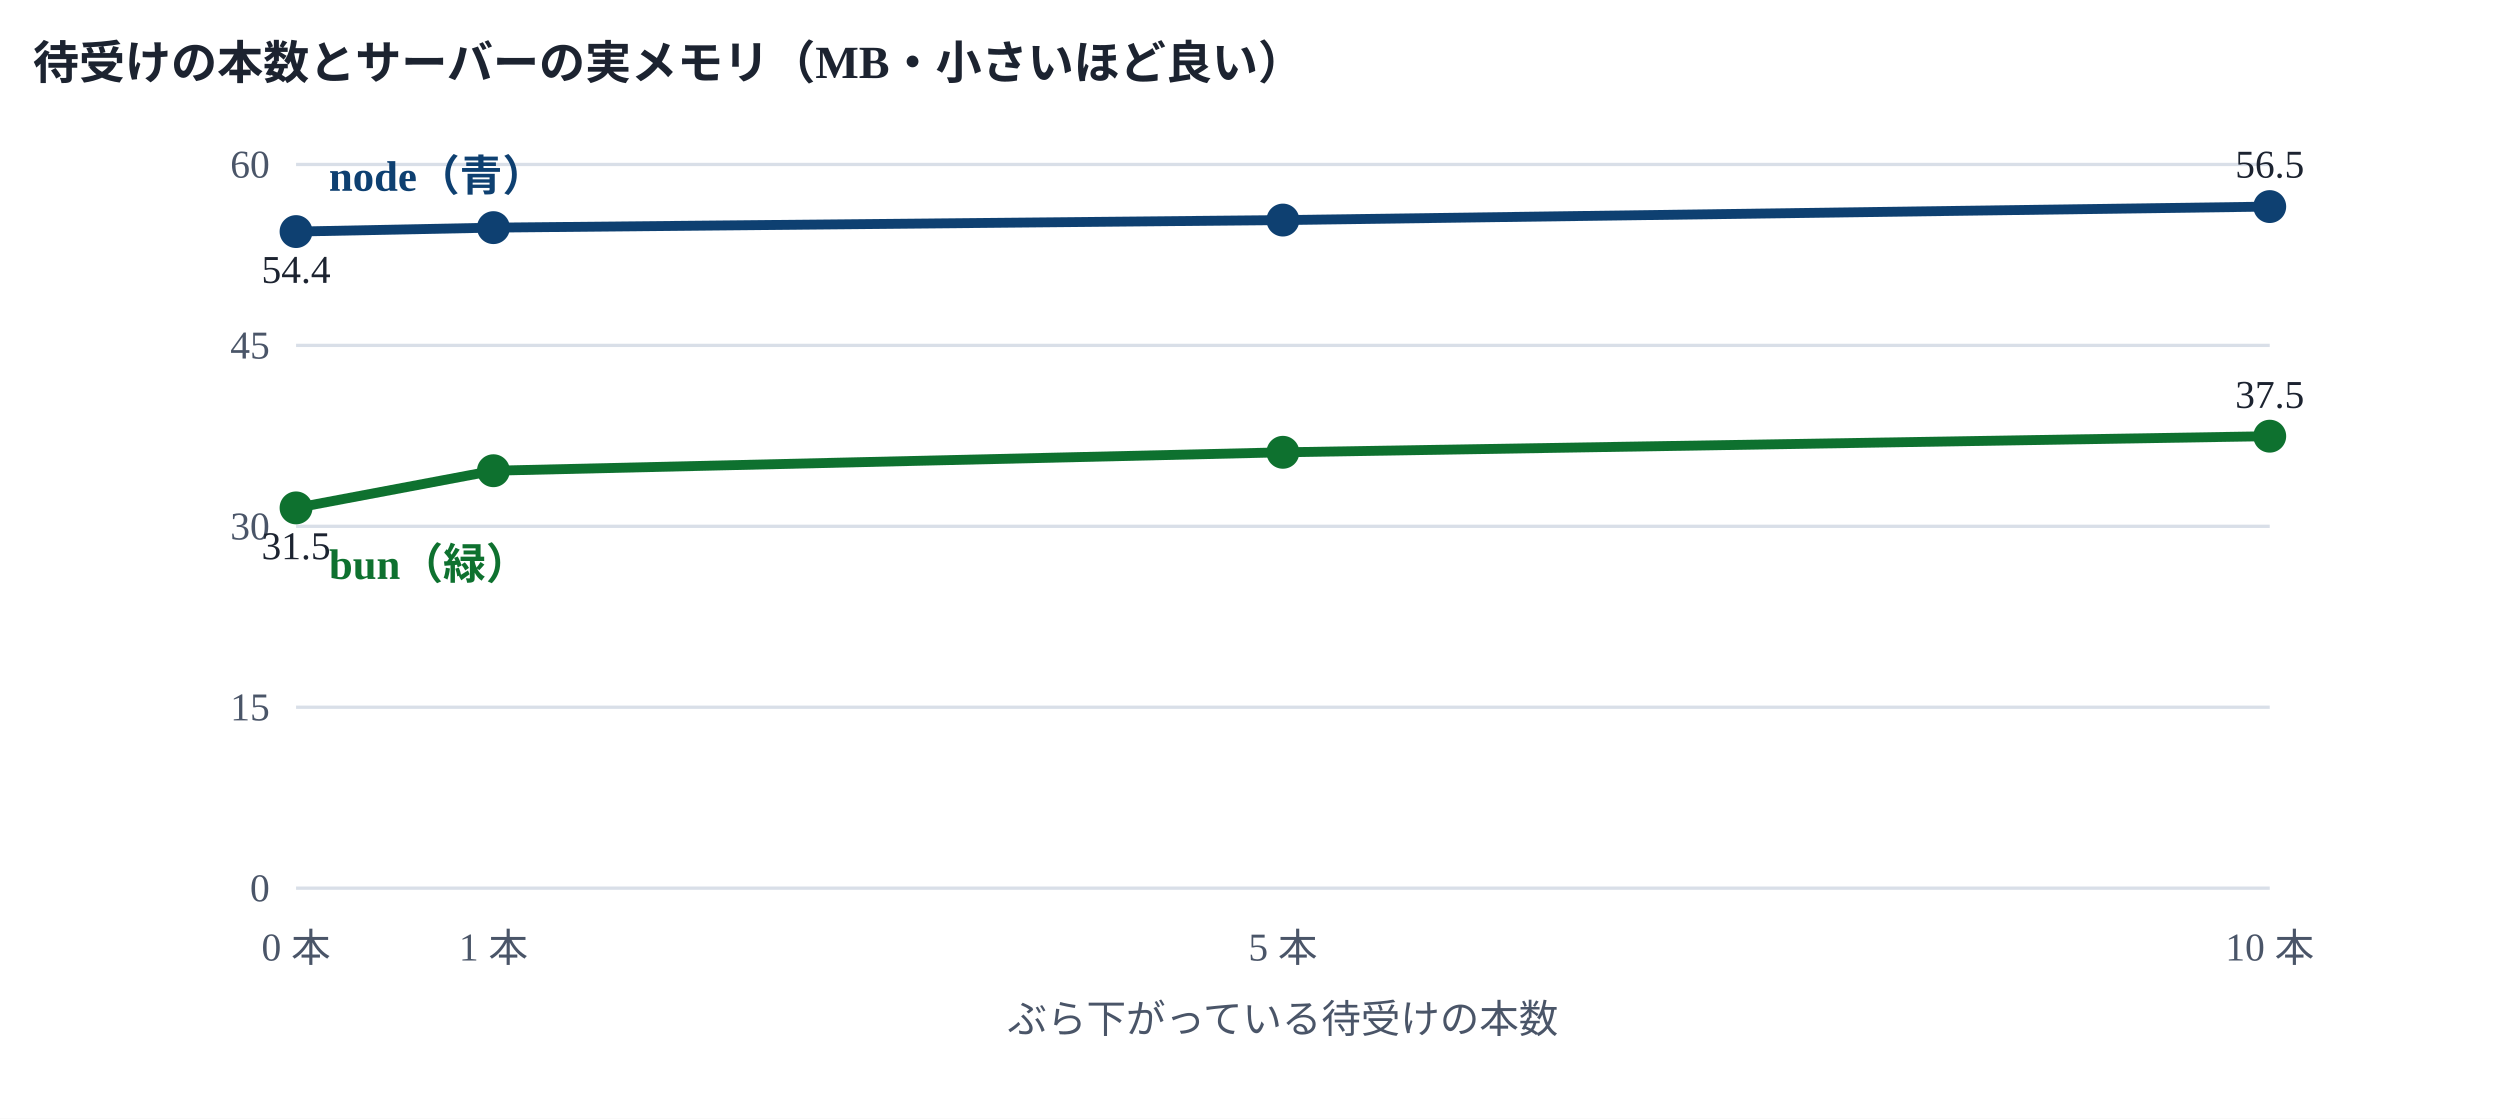
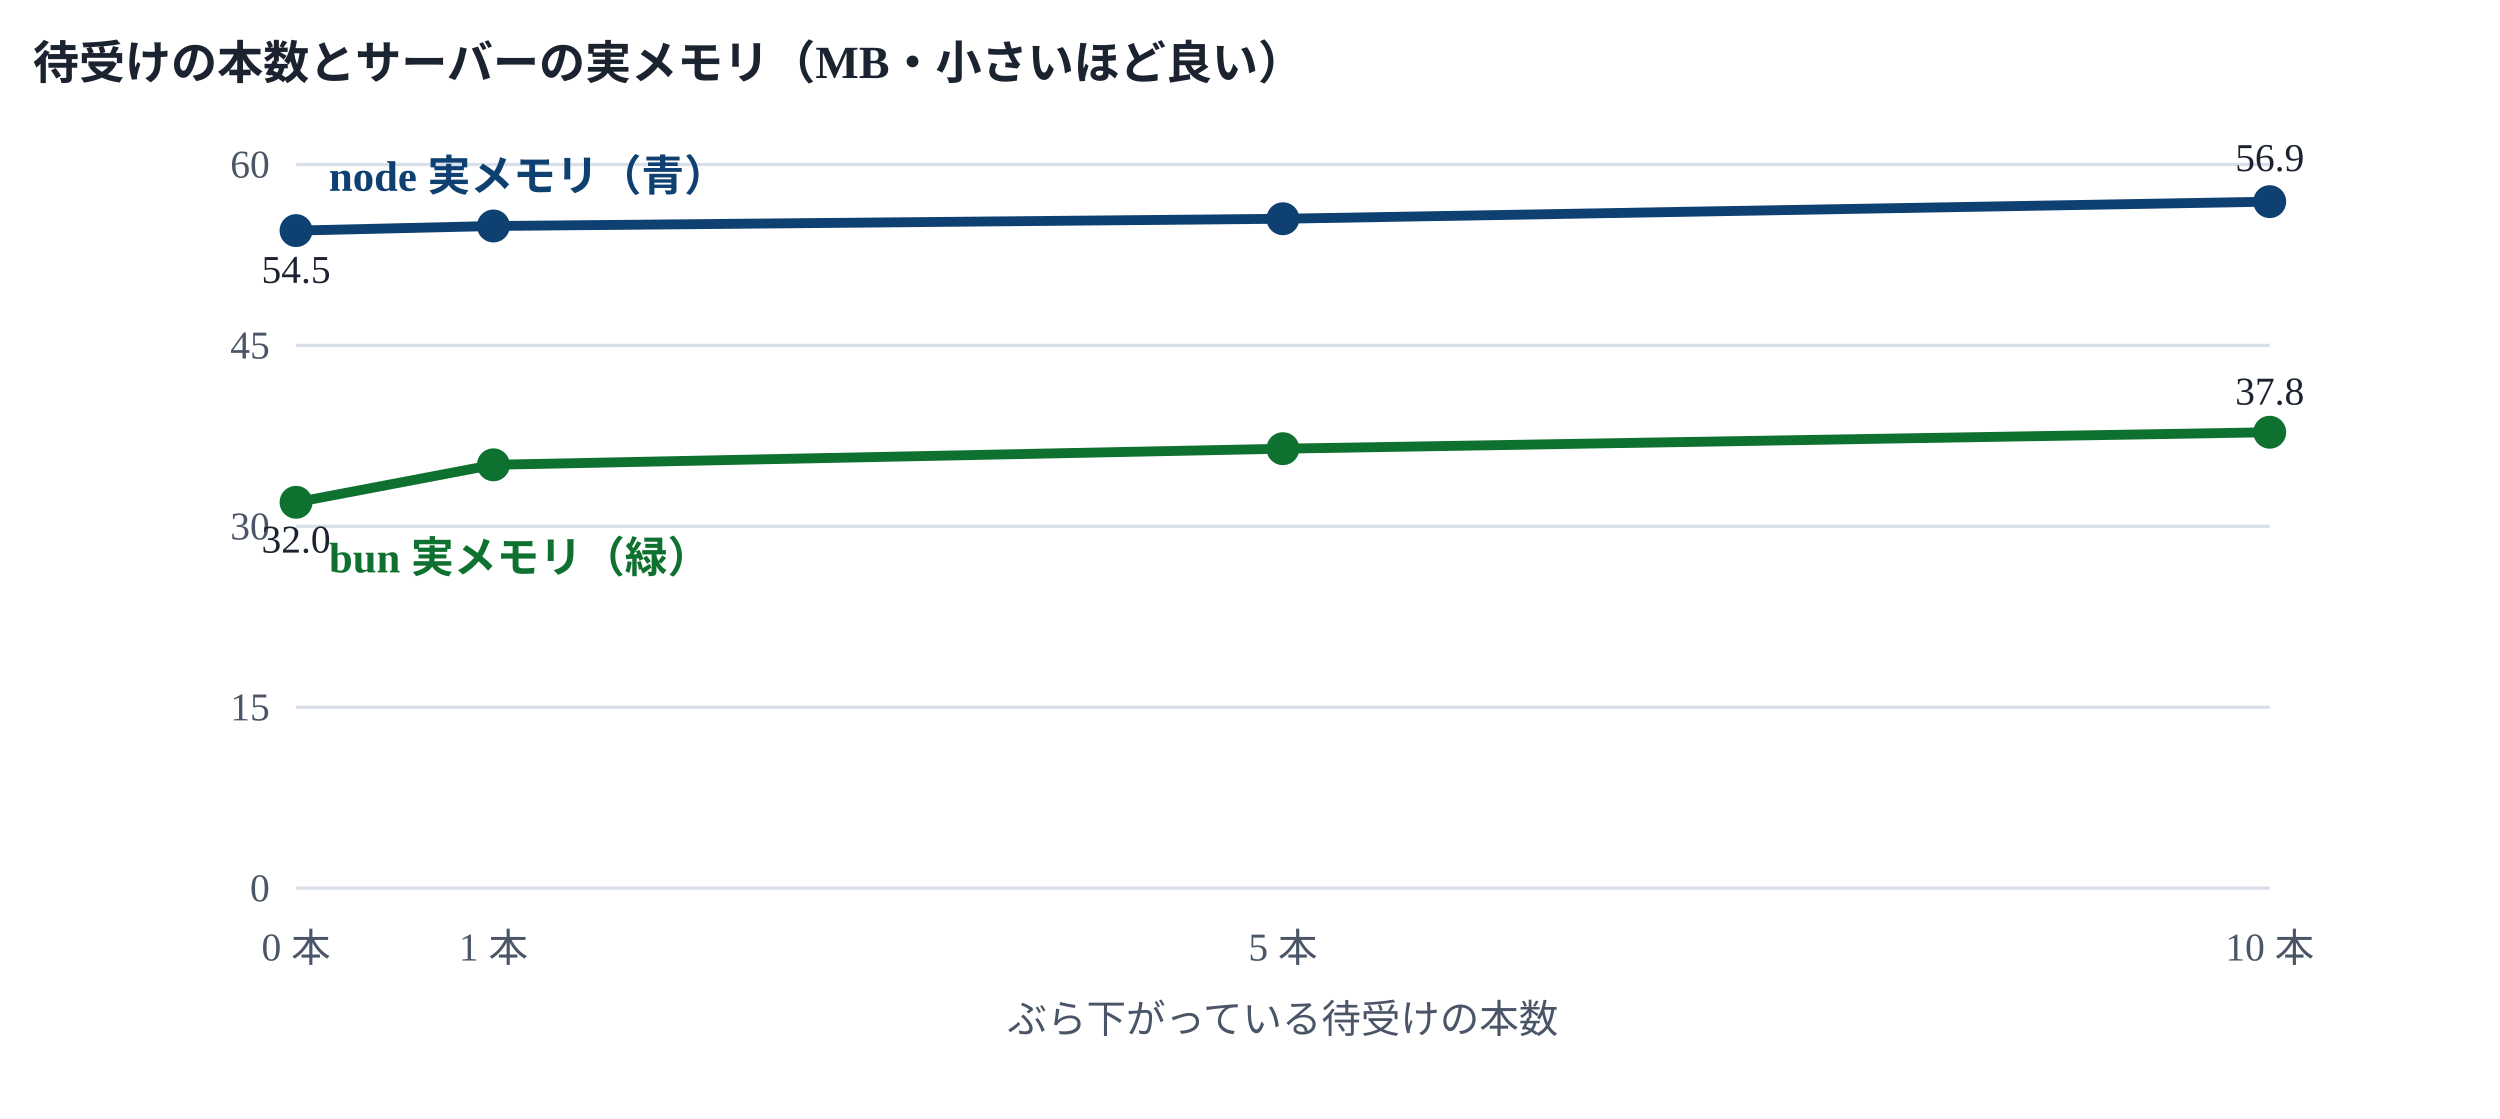
<svg xmlns="http://www.w3.org/2000/svg" viewBox="0 0 760 340" width="760" height="340" role="img" aria-label="待受けの本数とサーバーのメモリ">
  <rect width="100%" height="100%" fill="#ffffff" />
  <rect width="100%" height="100%" fill="#ffffff" />
  <text x="10" y="24" font-size="14" font-weight="700" fill="#1c2330">待受けの本数とサーバーの実メモリ（MB・小さいほど良い）</text>
  <g stroke="#d9dfe8" stroke-width="1">
    <line x1="90" y1="270" x2="690" y2="270" />
    <line x1="90" y1="215" x2="690" y2="215" />
    <line x1="90" y1="160" x2="690" y2="160" />
    <line x1="90" y1="105" x2="690" y2="105" />
    <line x1="90" y1="50" x2="690" y2="50" />
  </g>
  <g font-size="12" fill="#4a5568" text-anchor="end">
    <text x="82" y="274">0</text>
    <text x="82" y="219">15</text>
    <text x="82" y="164">30</text>
    <text x="82" y="109">45</text>
    <text x="82" y="54">60</text>
  </g>
  <g font-size="12" fill="#4a5568" text-anchor="middle">
    <text x="90" y="292">0 本</text>
    <text x="150" y="292">1 本</text>
    <text x="390" y="292">5 本</text>
    <text x="690" y="292">10 本</text>
  </g>
  <text x="390" y="314" font-size="12" fill="#4a5568" text-anchor="middle">ぶら下がっている待受けの本数</text>
-   <polyline points="90,70.4 150,69.2 390,66.9 690,62.8" fill="none" stroke="hsl(210,78%,25%)" stroke-width="3" />
+   <polyline points="90,70.1 150,68.7 390,66.5 690,61.3" fill="none" stroke="hsl(210,78%,25%)" stroke-width="3" />
  <g fill="hsl(210,78%,25%)">
-     <circle cx="90" cy="70.4" r="5" />
-     <circle cx="150" cy="69.2" r="5" />
-     <circle cx="390" cy="66.9" r="5" />
-     <circle cx="690" cy="62.8" r="5" />
+     <circle cx="90" cy="70.1" r="5" />
+     <circle cx="150" cy="68.7" r="5" />
+     <circle cx="390" cy="66.5" r="5" />
+     <circle cx="690" cy="61.3" r="5" />
  </g>
-   <text x="100" y="58" font-size="13" font-weight="700" fill="hsl(210,78%,25%)">node（青）</text>
-   <polyline points="90,154.4 150,143.1 390,137.5 690,132.6" fill="none" stroke="hsl(140,78%,25%)" stroke-width="3" />
+   <text x="100" y="58" font-size="13" font-weight="700" fill="hsl(210,78%,25%)">node 実メモリ（青）</text>
+   <polyline points="90,152.7 150,141.3 390,136.4 690,131.4" fill="none" stroke="hsl(140,78%,25%)" stroke-width="3" />
  <g fill="hsl(140,78%,25%)">
-     <circle cx="90" cy="154.4" r="5" />
-     <circle cx="150" cy="143.1" r="5" />
-     <circle cx="390" cy="137.5" r="5" />
-     <circle cx="690" cy="132.6" r="5" />
+     <circle cx="90" cy="152.7" r="5" />
+     <circle cx="150" cy="141.3" r="5" />
+     <circle cx="390" cy="136.4" r="5" />
+     <circle cx="690" cy="131.4" r="5" />
  </g>
-   <text x="100" y="176" font-size="13" font-weight="700" fill="hsl(140,78%,25%)">bun（緑）</text>
+   <text x="100" y="174" font-size="13" font-weight="700" fill="hsl(140,78%,25%)">bun 実メモリ（緑）</text>
  <g font-size="12" fill="#1c2330" text-anchor="middle">
-     <text x="90" y="86">54.4</text>
-     <text x="690" y="54">56.5</text>
-     <text x="90" y="170">31.5</text>
-     <text x="690" y="124">37.5</text>
+     <text x="90" y="86">54.5</text>
+     <text x="690" y="52">56.9</text>
+     <text x="90" y="168">32.0</text>
+     <text x="690" y="123">37.8</text>
  </g>
</svg>
